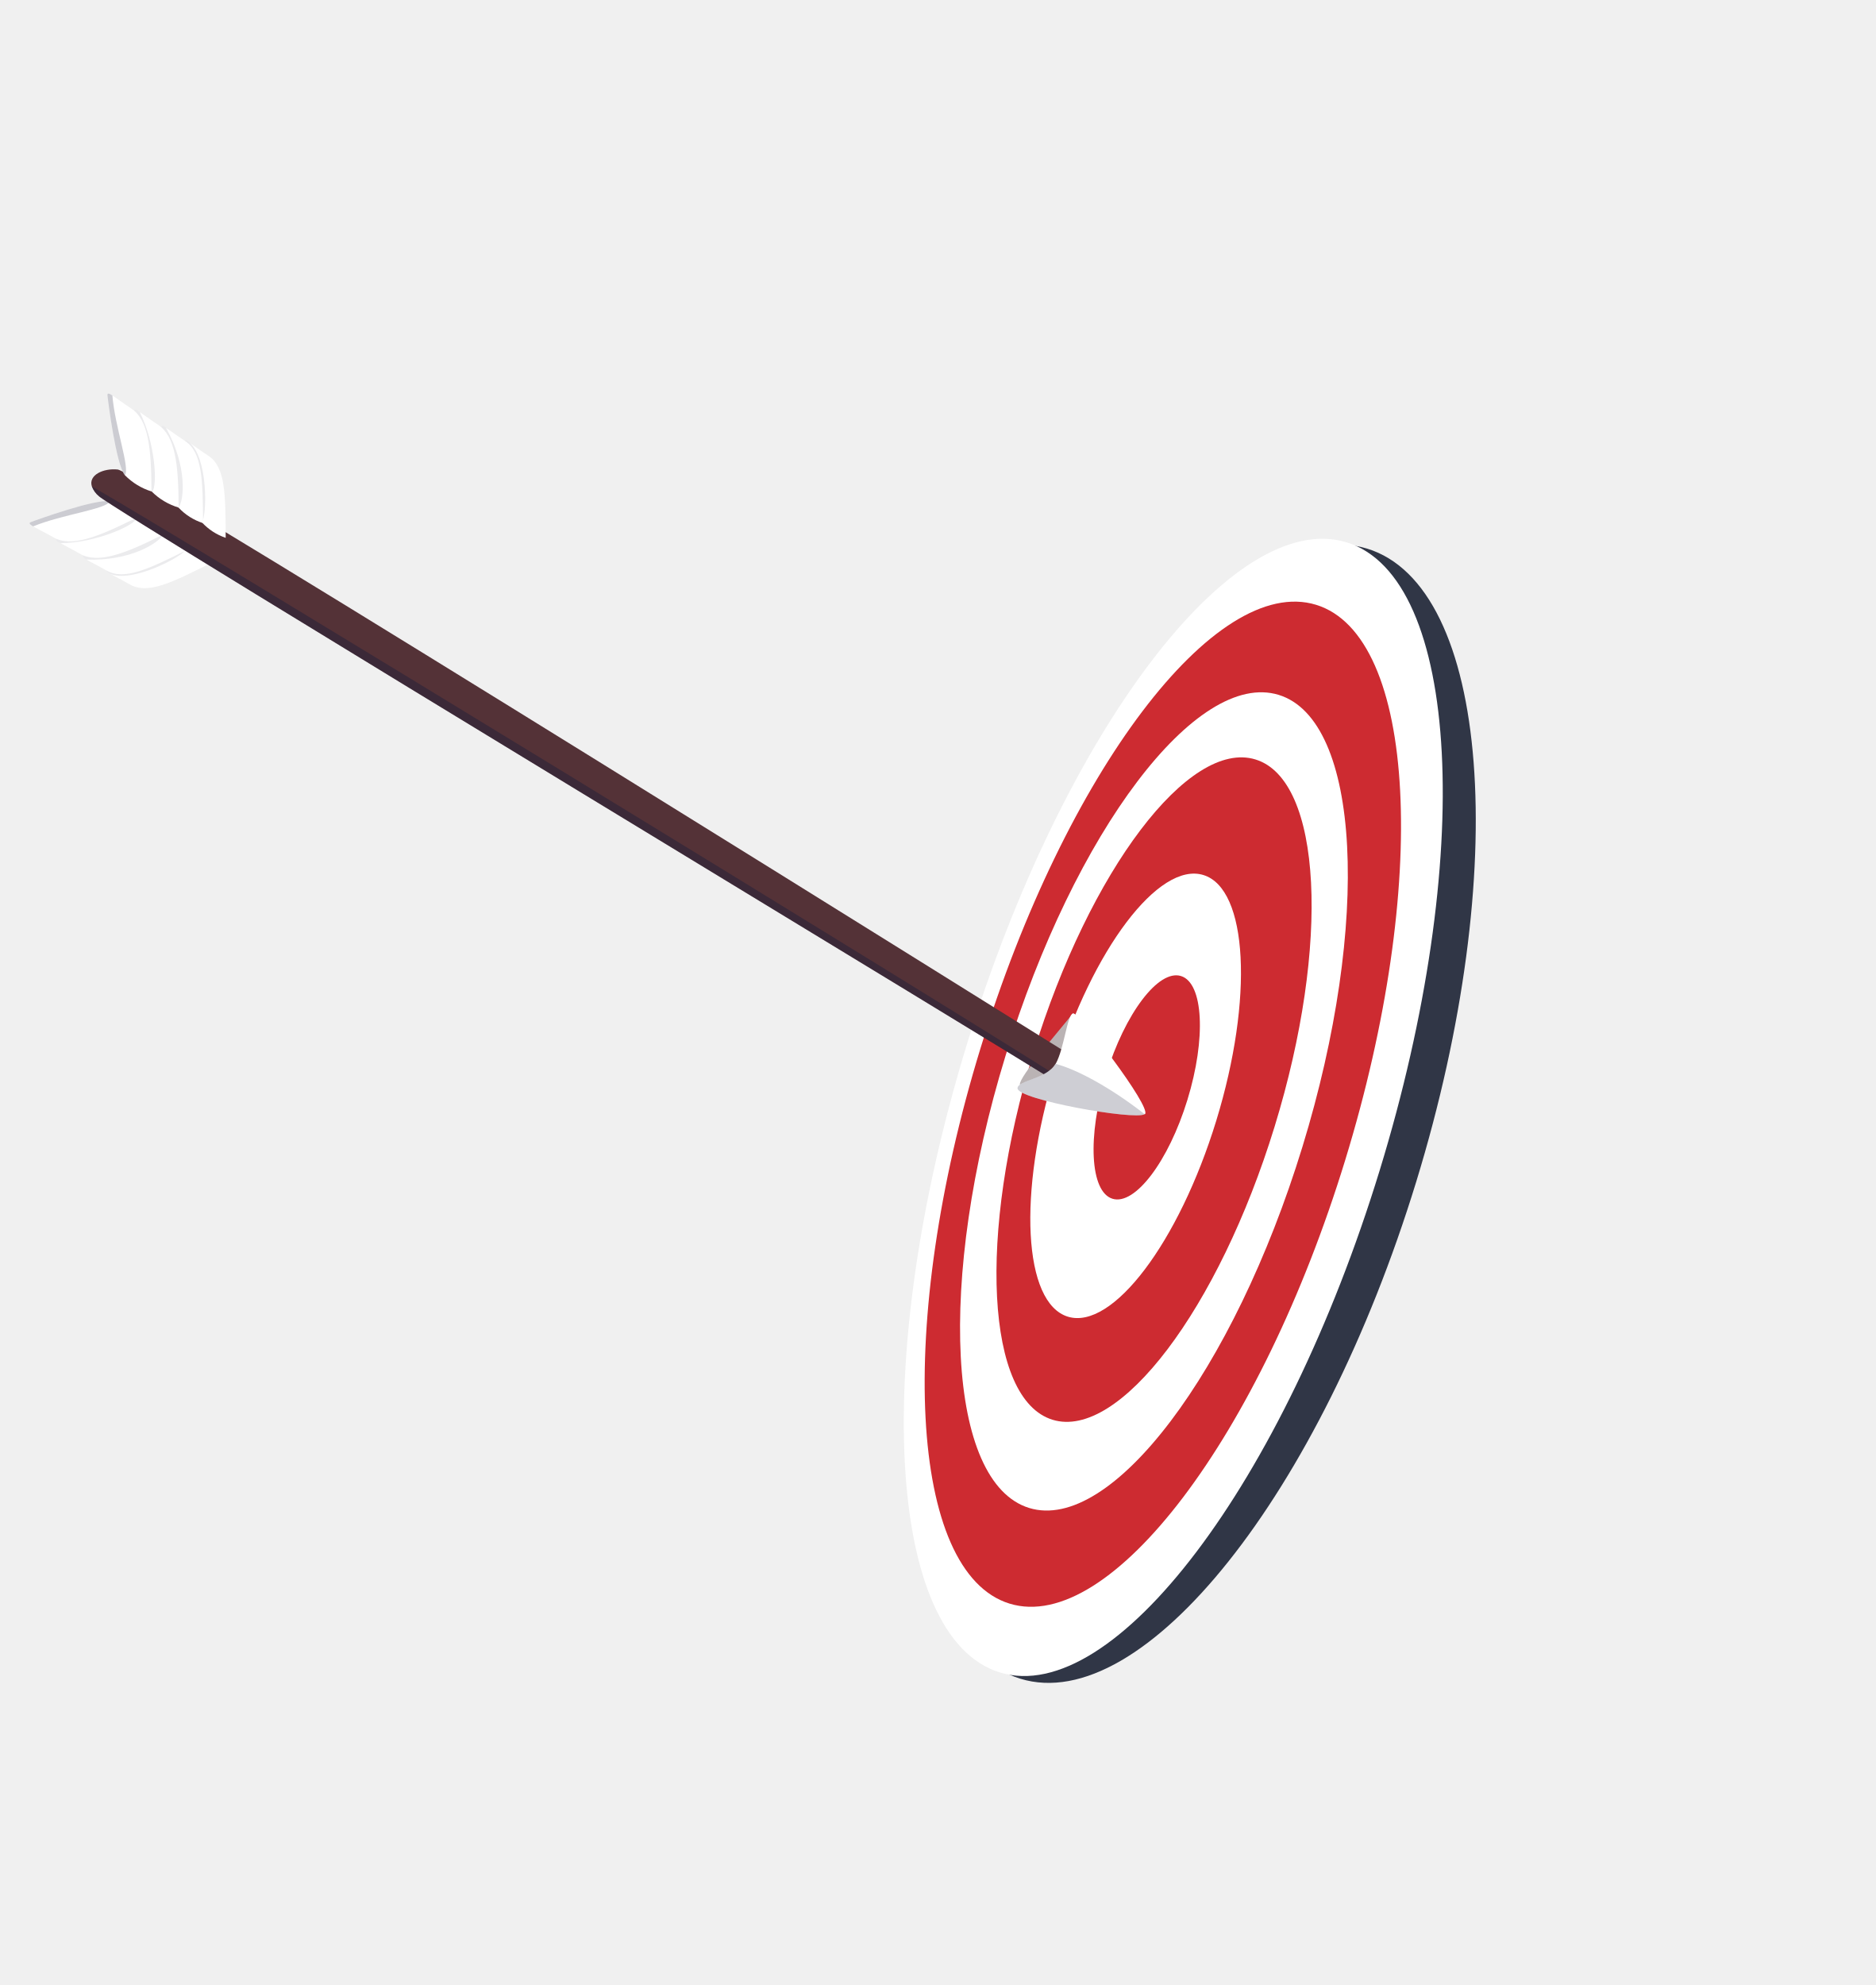
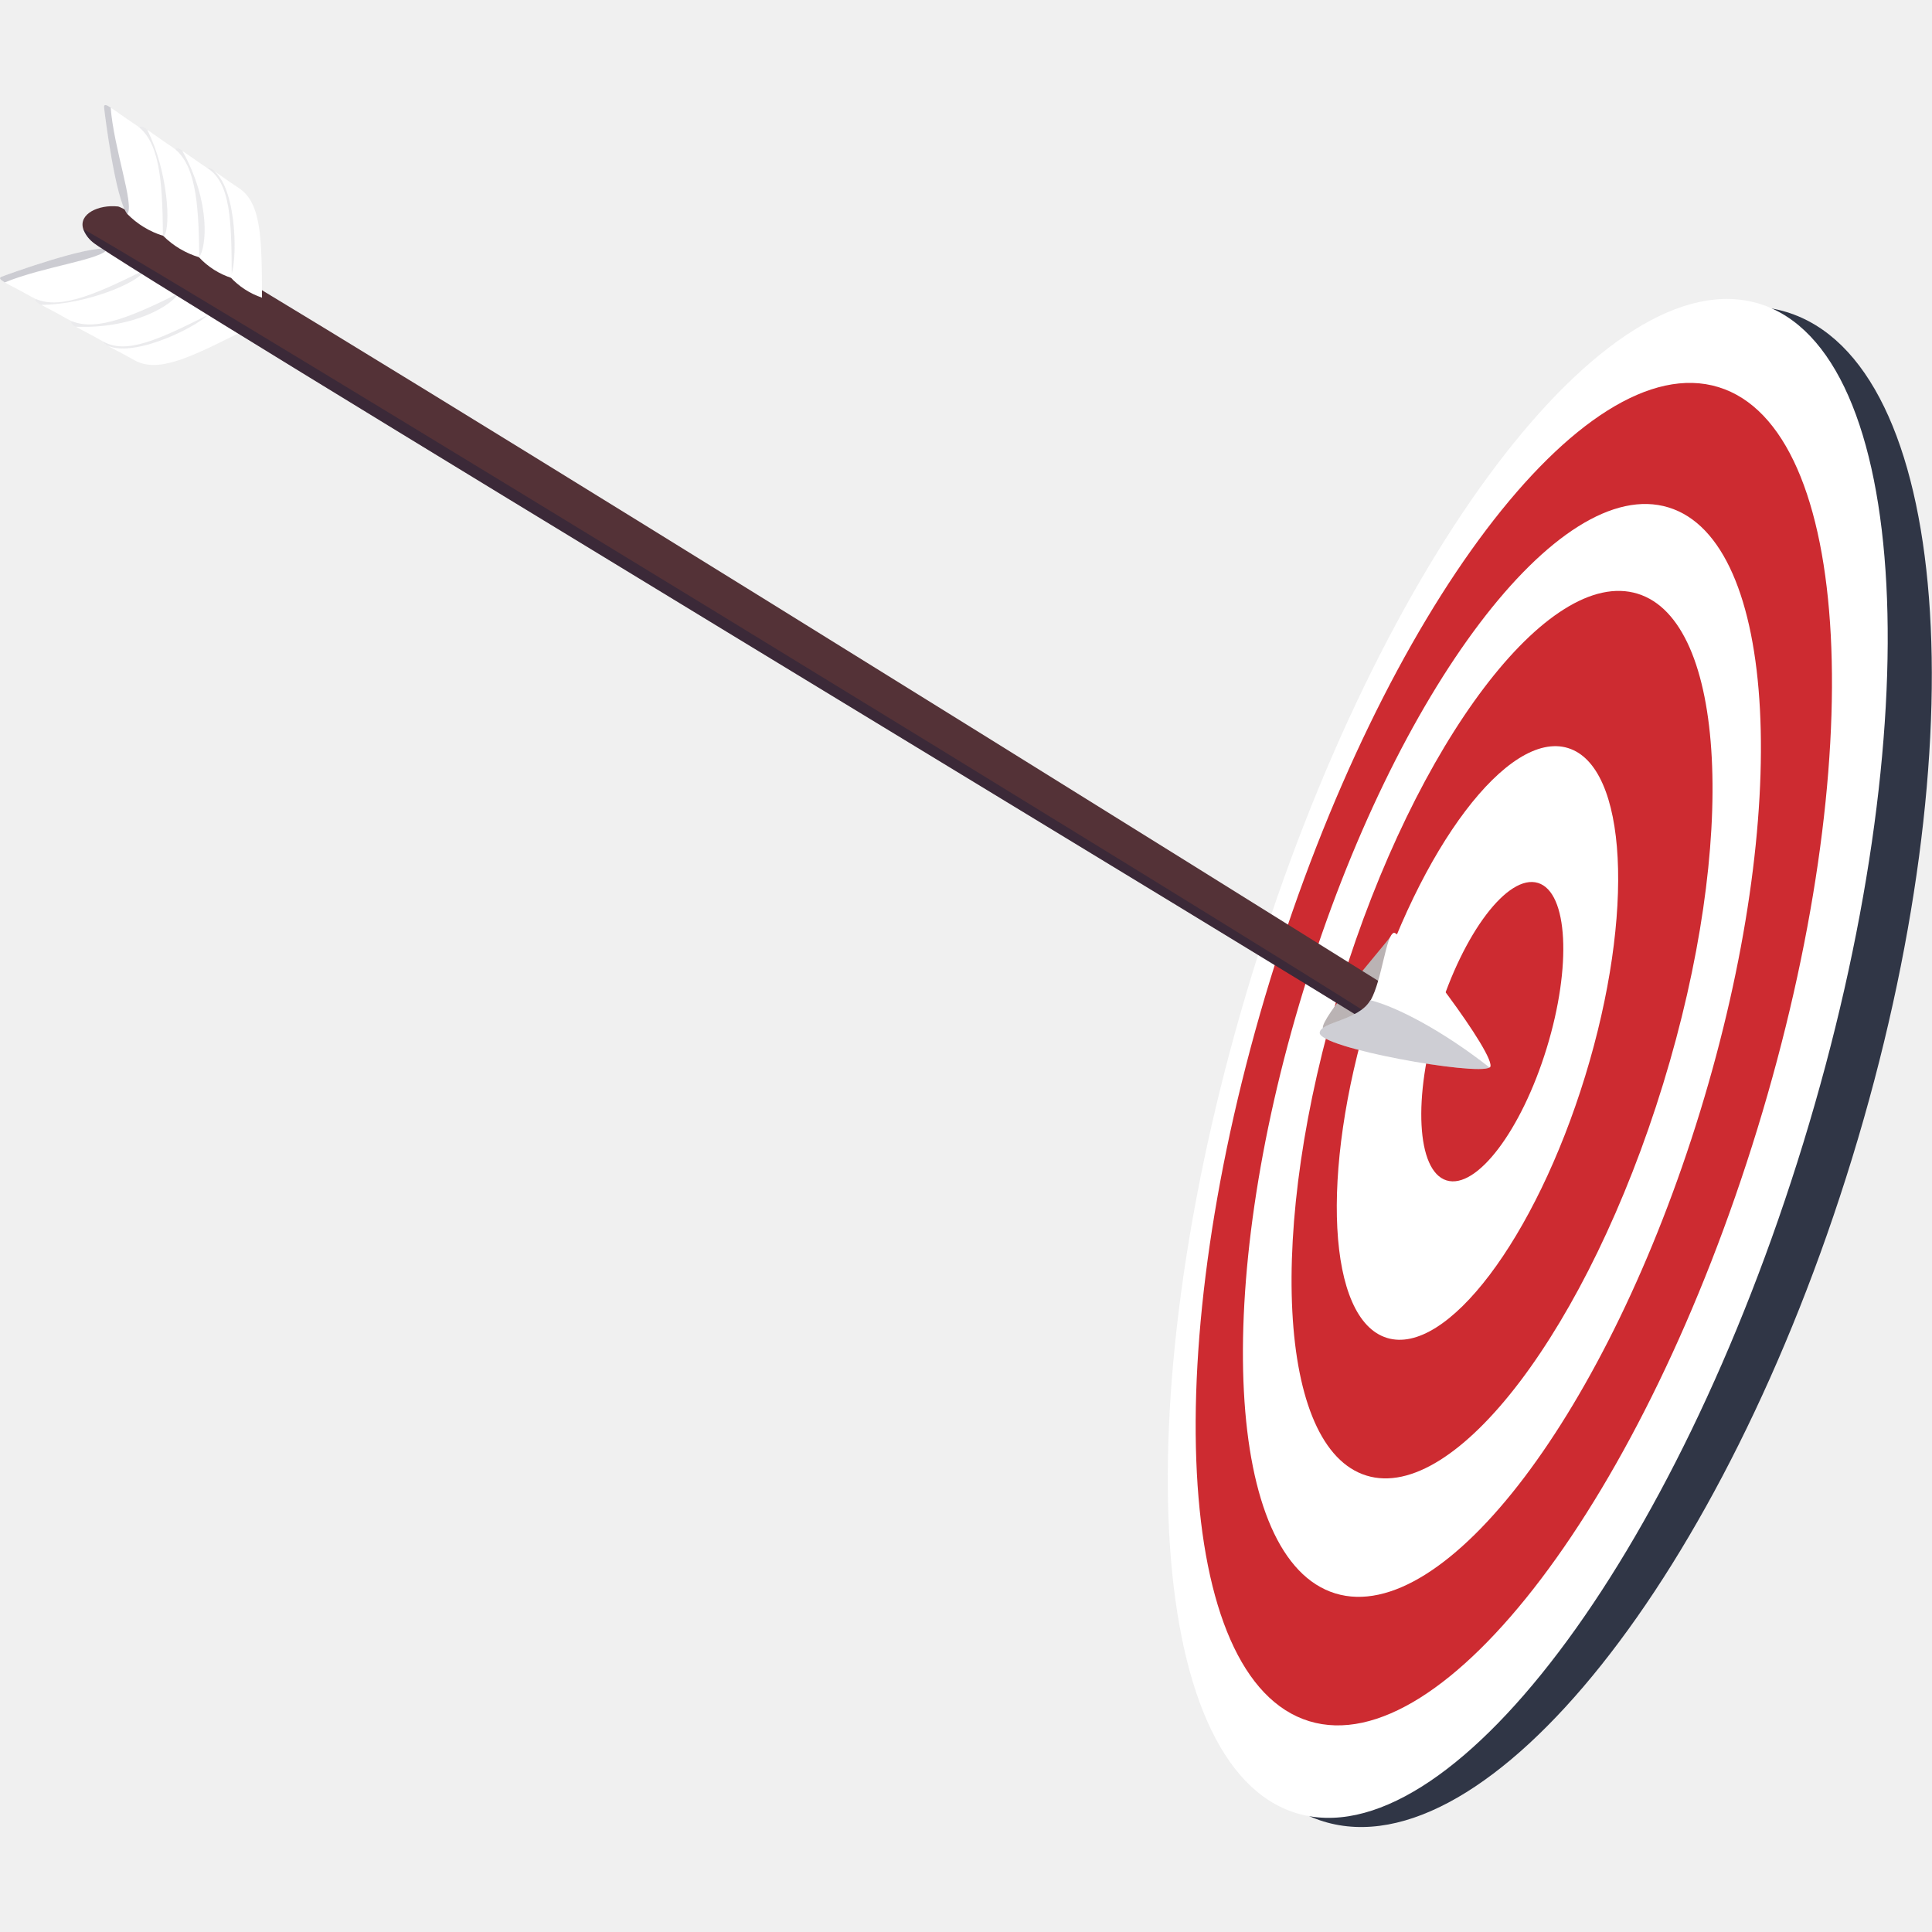
- <svg xmlns="http://www.w3.org/2000/svg" width="120" height="127" viewBox="0 0 120 127" fill="none">
+ <svg xmlns="http://www.w3.org/2000/svg" fill="none" viewBox="1.89 25.18 92.55 82.49" width="90" height="90">
  <path d="M90.617 75.62C96.744 55.654 95.34 37.513 87.48 35.101C79.621 32.689 68.282 46.92 62.155 66.886C56.028 86.852 57.432 104.993 65.291 107.405C73.151 109.817 84.489 95.586 90.617 75.62Z" fill="#303646" />
  <path d="M88.275 74.903C94.403 54.937 93.46 36.937 86.169 34.7C78.878 32.462 68.001 46.834 61.874 66.8C55.746 86.767 56.69 104.766 63.98 107.003C71.271 109.241 82.148 94.869 88.275 74.903Z" fill="white" />
  <path d="M86.075 74.228C91.49 56.581 90.657 40.672 84.213 38.695C77.769 36.718 68.156 49.42 62.74 67.067C57.325 84.714 58.158 100.622 64.602 102.6C71.045 104.577 80.659 91.875 86.075 74.228Z" fill="#CD2B31" />
  <path d="M83.336 73.383C87.744 59.018 87.066 46.067 81.82 44.458C76.574 42.848 68.748 53.188 64.34 67.554C59.931 81.919 60.61 94.87 65.855 96.48C71.101 98.089 78.927 87.749 83.336 73.383Z" fill="white" />
  <path d="M81.557 72.085C85.144 60.419 84.597 49.9 80.337 48.591C76.077 47.281 69.716 55.676 66.13 67.342C62.544 79.008 63.09 89.527 67.35 90.836C71.611 92.146 77.971 83.75 81.557 72.085Z" fill="#CD2B31" />
  <path d="M77.827 71.696C80.221 63.893 79.852 56.858 77.002 55.984C74.153 55.109 69.901 60.726 67.507 68.529C65.112 76.332 65.481 83.366 68.331 84.241C71.181 85.115 75.432 79.499 77.827 71.696Z" fill="white" />
  <path d="M75.979 70.371C77.189 66.436 77.004 62.888 75.567 62.446C74.129 62.004 71.983 64.835 70.773 68.77C69.564 72.706 69.749 76.254 71.186 76.696C72.624 77.138 74.77 74.306 75.979 70.371Z" fill="#CD2B31" />
  <path d="M68.661 64.825C67.797 65.923 65.202 68.888 65.259 69.39C65.316 69.892 68.672 68.891 68.838 68.03C69.003 67.169 68.661 64.825 68.661 64.825Z" fill="#BAB3B4" />
  <path d="M6.886 36.429C7.203 36.304 11.072 34.912 11.945 35.105C12.537 35.271 13.078 35.583 13.518 36.012C11.014 37.269 9.469 38.043 8.328 37.404C7.735 37.069 7.285 36.85 7.033 36.703C6.781 36.557 6.733 36.491 6.886 36.429Z" fill="white" />
  <path opacity="0.09" d="M6.886 36.429C7.203 36.304 11.072 34.912 11.945 35.105C11.701 35.615 8.406 37.344 7.033 36.703C6.804 36.566 6.733 36.491 6.886 36.429Z" fill="#1F1F39" />
  <path d="M5.377 35.526C5.69 35.399 9.563 34.009 10.432 34.2C11.037 34.374 11.587 34.7 12.03 35.148C9.525 36.404 7.961 37.156 6.816 36.502C6.226 36.163 5.777 35.948 5.525 35.801C5.273 35.654 5.224 35.585 5.377 35.526Z" fill="white" />
  <path opacity="0.09" d="M5.377 35.526C5.69 35.399 9.563 34.009 10.432 34.2C10.188 34.71 8.373 35.912 5.525 35.801C5.288 35.665 5.224 35.585 5.377 35.526Z" fill="#1F1F39" />
  <path d="M3.669 34.453C4.33 34.411 4.979 34.262 5.591 34.012L5.617 34.004C6.912 33.498 8.288 33.032 8.724 33.127C9.374 33.338 9.962 33.708 10.433 34.204C7.93 35.464 6.254 36.086 5.107 35.425C4.516 35.085 4.068 34.87 3.815 34.724L3.737 34.675C3.566 34.572 3.534 34.506 3.669 34.453Z" fill="white" />
  <path opacity="0.09" d="M3.669 34.453C4.33 34.411 4.979 34.262 5.591 34.012L5.617 34.004C6.943 33.508 8.339 33.056 8.775 33.151C8.531 33.66 6.065 34.742 3.864 34.753L3.738 34.679C3.566 34.572 3.534 34.506 3.669 34.453Z" fill="#1F1F39" />
  <path d="M1.973 33.404C2.29 33.279 6.159 31.887 7.031 32.077C7.672 32.283 8.254 32.644 8.724 33.127C6.22 34.384 4.557 35.033 3.415 34.378C2.822 34.044 2.372 33.825 2.12 33.678C1.868 33.532 1.819 33.462 1.973 33.404Z" fill="white" />
  <path opacity="0.23" d="M1.973 33.404C2.29 33.279 6.159 31.887 7.031 32.077C6.787 32.586 3.998 32.907 2.12 33.678C1.891 33.541 1.819 33.462 1.973 33.404Z" fill="#1F1F39" />
  <path d="M5.877 31.118C5.971 31.367 6.13 31.586 6.337 31.753C7.542 32.824 67.377 68.977 67.528 69.198C67.539 69.235 67.607 69.234 67.689 69.214C67.802 69.184 67.91 69.136 68.009 69.072C68.51 68.776 69.123 68.103 68.454 67.504C68.394 67.449 68.329 67.399 68.261 67.355C68.261 67.355 8.717 30.166 7.541 30.041C6.609 29.941 5.646 30.398 5.877 31.118Z" fill="#543237" />
  <path d="M11.806 28.308C11.837 28.646 12.351 32.726 12.916 33.417C13.333 33.871 13.857 34.213 14.441 34.41C14.43 31.619 14.426 29.875 13.33 29.158C12.761 28.785 12.366 28.482 12.119 28.329C11.873 28.176 11.787 28.142 11.806 28.308Z" fill="white" />
  <path opacity="0.09" d="M11.806 28.308C11.836 28.646 12.351 32.726 12.916 33.416C13.261 32.976 13.308 29.245 12.116 28.318C11.886 28.164 11.787 28.142 11.806 28.308Z" fill="#1F1F39" />
  <path d="M10.314 27.369C10.345 27.707 10.859 31.786 11.425 32.477C11.854 32.936 12.393 33.278 12.992 33.469C12.982 30.678 12.938 28.934 11.836 28.211C11.267 27.837 10.872 27.535 10.626 27.382C10.379 27.229 10.297 27.206 10.314 27.369Z" fill="white" />
  <path opacity="0.09" d="M10.314 27.369C10.345 27.707 10.86 31.786 11.425 32.477C11.77 32.036 12.016 29.866 10.623 27.375C10.395 27.228 10.297 27.206 10.314 27.369Z" fill="#1F1F39" />
  <path d="M8.582 26.334C8.846 26.941 9.008 27.586 9.063 28.244C9.063 28.244 9.069 28.263 9.072 28.273C9.208 29.654 9.415 31.092 9.7 31.44C10.183 31.924 10.778 32.279 11.432 32.475C11.421 29.683 11.214 27.898 10.111 27.175C9.541 26.797 9.146 26.494 8.905 26.344L8.826 26.296C8.642 26.189 8.569 26.187 8.582 26.334Z" fill="white" />
  <path opacity="0.09" d="M8.582 26.334C8.846 26.94 9.008 27.586 9.063 28.244C9.063 28.244 9.069 28.262 9.072 28.273C9.232 29.678 9.461 31.126 9.745 31.47C10.09 31.03 9.932 28.331 8.945 26.372L8.824 26.289C8.642 26.189 8.569 26.187 8.582 26.334Z" fill="#1F1F39" />
  <path d="M6.877 25.296C6.909 25.638 7.423 29.718 7.991 30.403C8.465 30.884 9.049 31.241 9.693 31.443C9.682 28.651 9.497 26.863 8.402 26.138C7.834 25.764 7.438 25.461 7.192 25.308C6.946 25.155 6.863 25.133 6.877 25.296Z" fill="white" />
  <path opacity="0.23" d="M6.877 25.296C6.909 25.638 7.423 29.717 7.991 30.403C8.336 29.963 7.355 27.327 7.191 25.304C6.962 25.154 6.863 25.133 6.877 25.296Z" fill="#1F1F39" />
  <path opacity="0.47" d="M5.877 31.118C5.971 31.367 6.13 31.586 6.337 31.753C7.542 32.824 67.377 68.977 67.528 69.198C67.573 69.265 67.779 69.21 68.009 69.072C61 64.577 11.441 34.288 5.877 31.118Z" fill="#1F1F39" />
  <path d="M65.109 69.619C65.047 70.349 72.647 71.694 73.242 71.285L73.267 71.278C73.674 70.815 69.049 64.747 68.665 64.836C68.281 64.925 68.103 67.059 67.556 68.056L67.538 68.062C66.989 69.039 65.148 69.104 65.109 69.619Z" fill="white" />
  <path opacity="0.22" d="M65.109 69.619C65.047 70.349 72.647 71.694 73.242 71.285C71.003 69.531 68.819 68.387 67.539 68.065C66.989 69.039 65.148 69.104 65.109 69.619Z" fill="#1F1F39" />
</svg>
